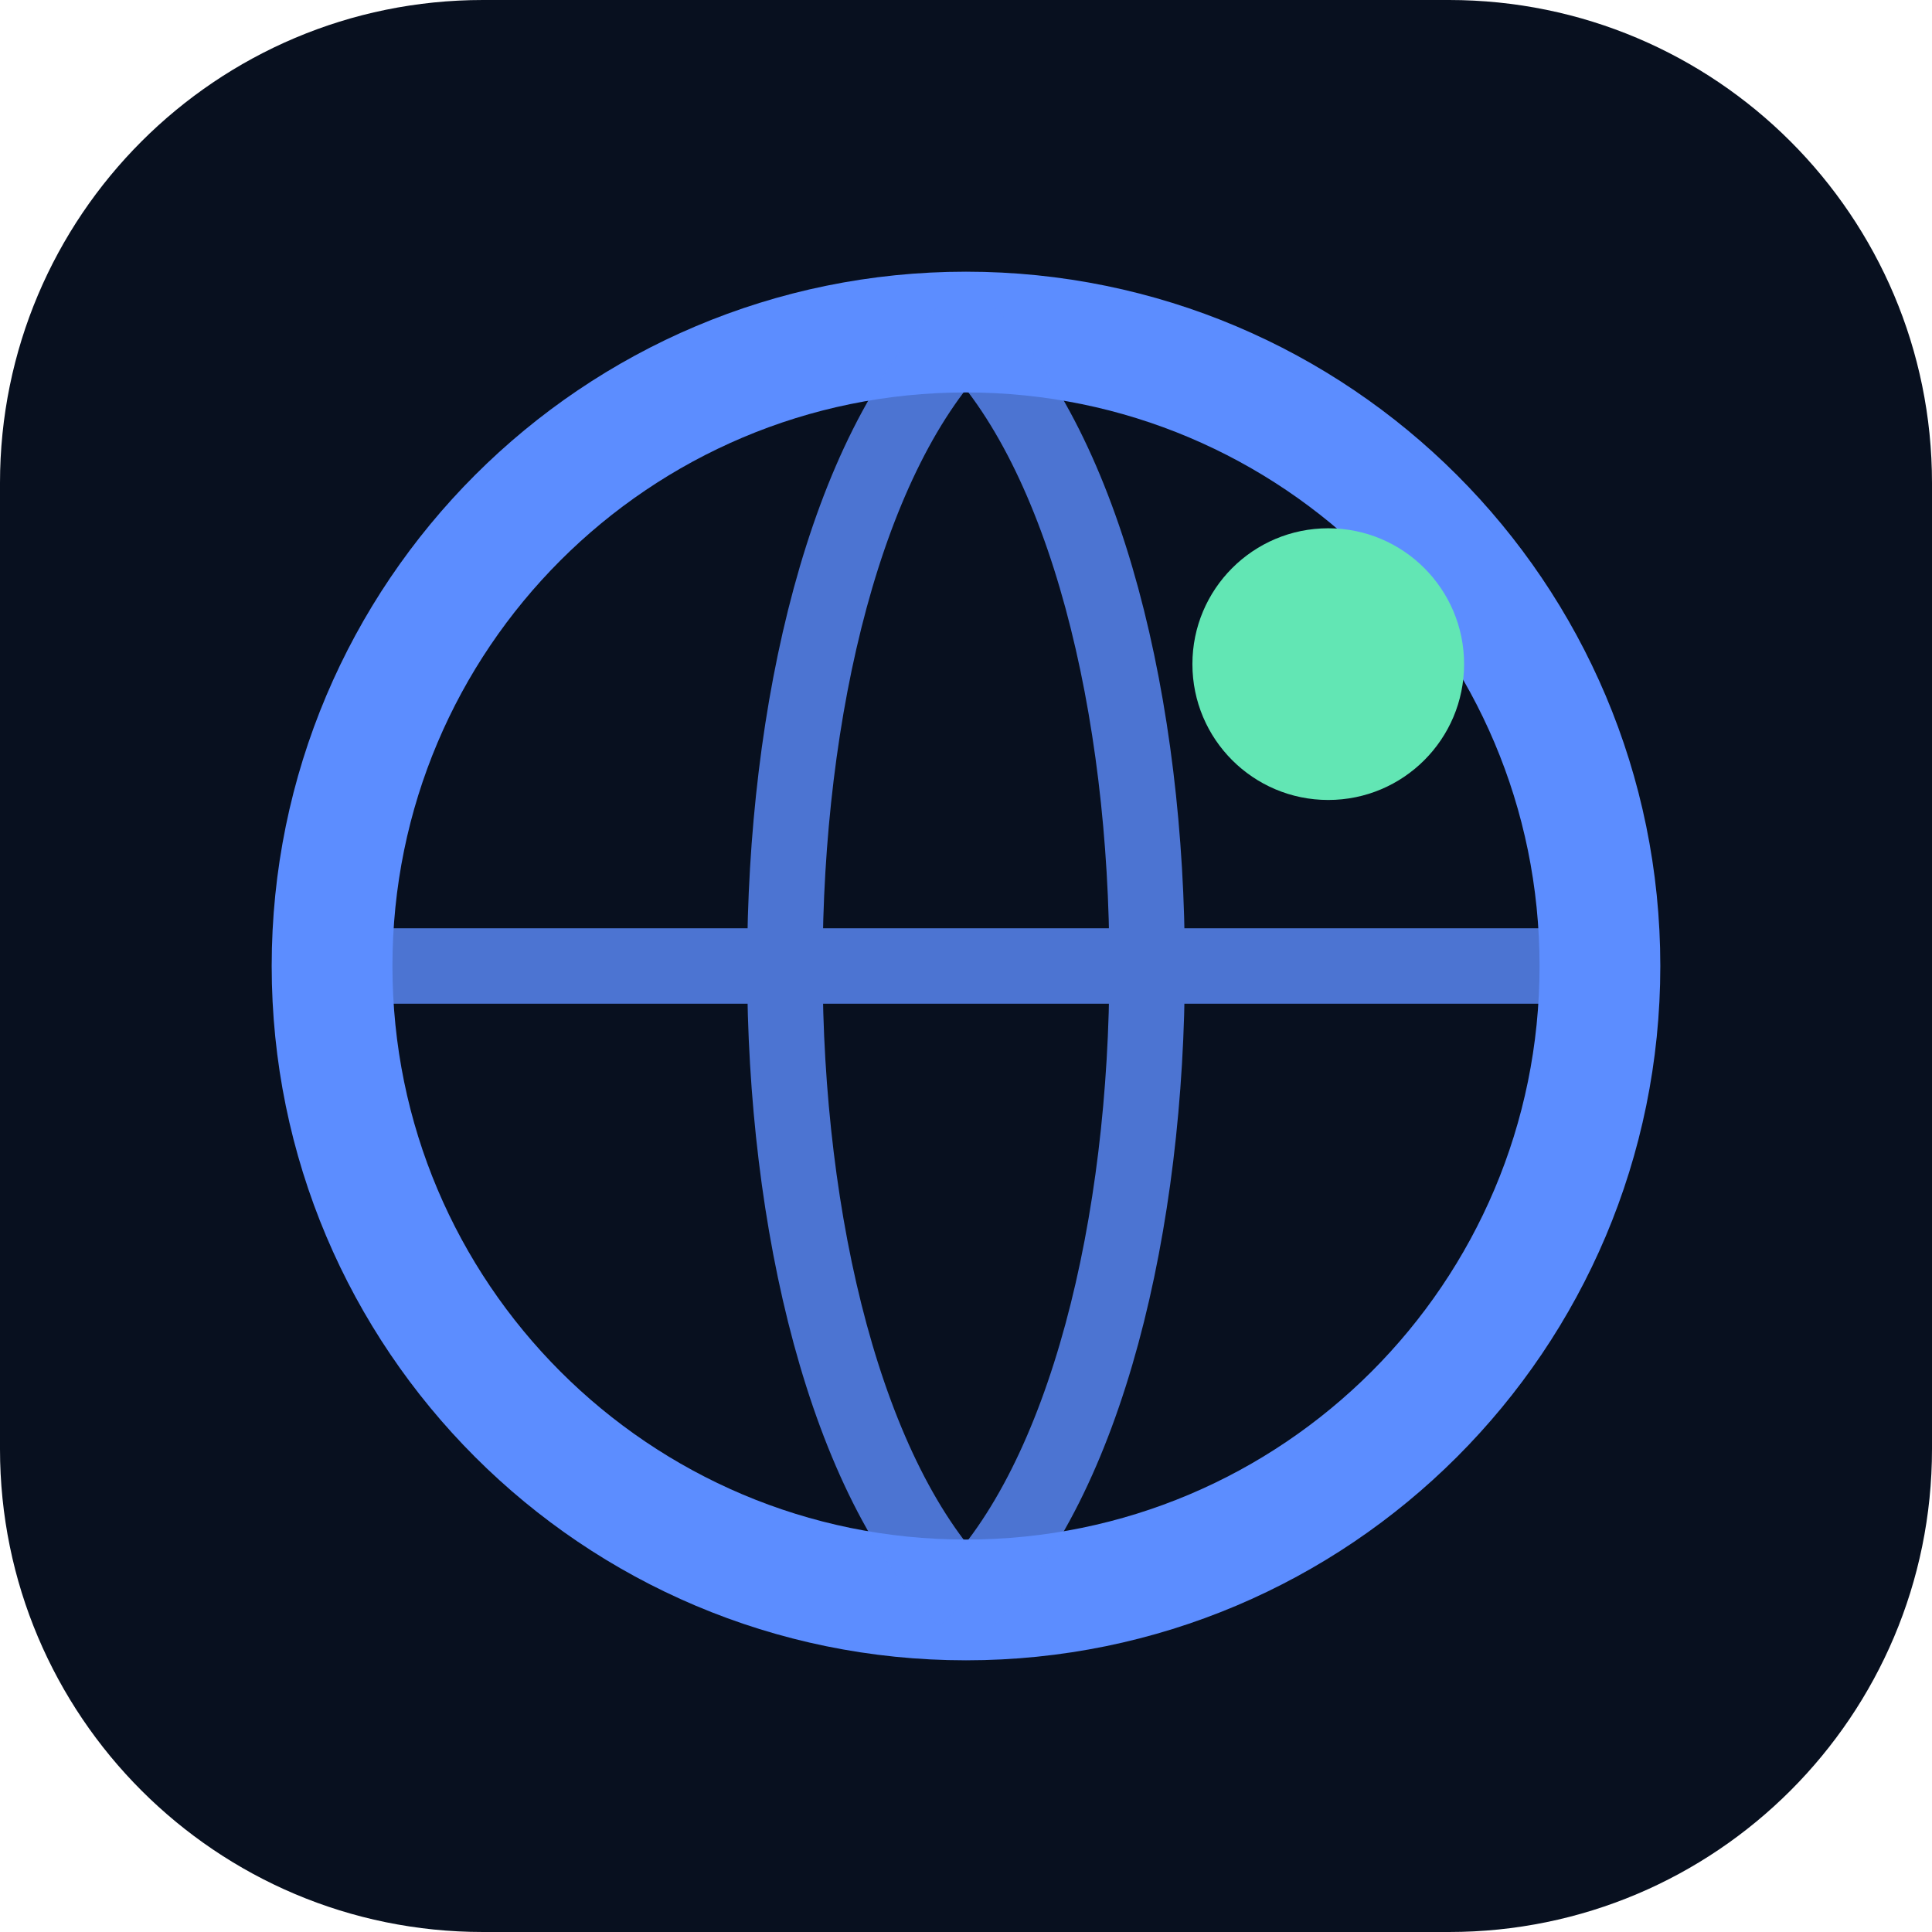
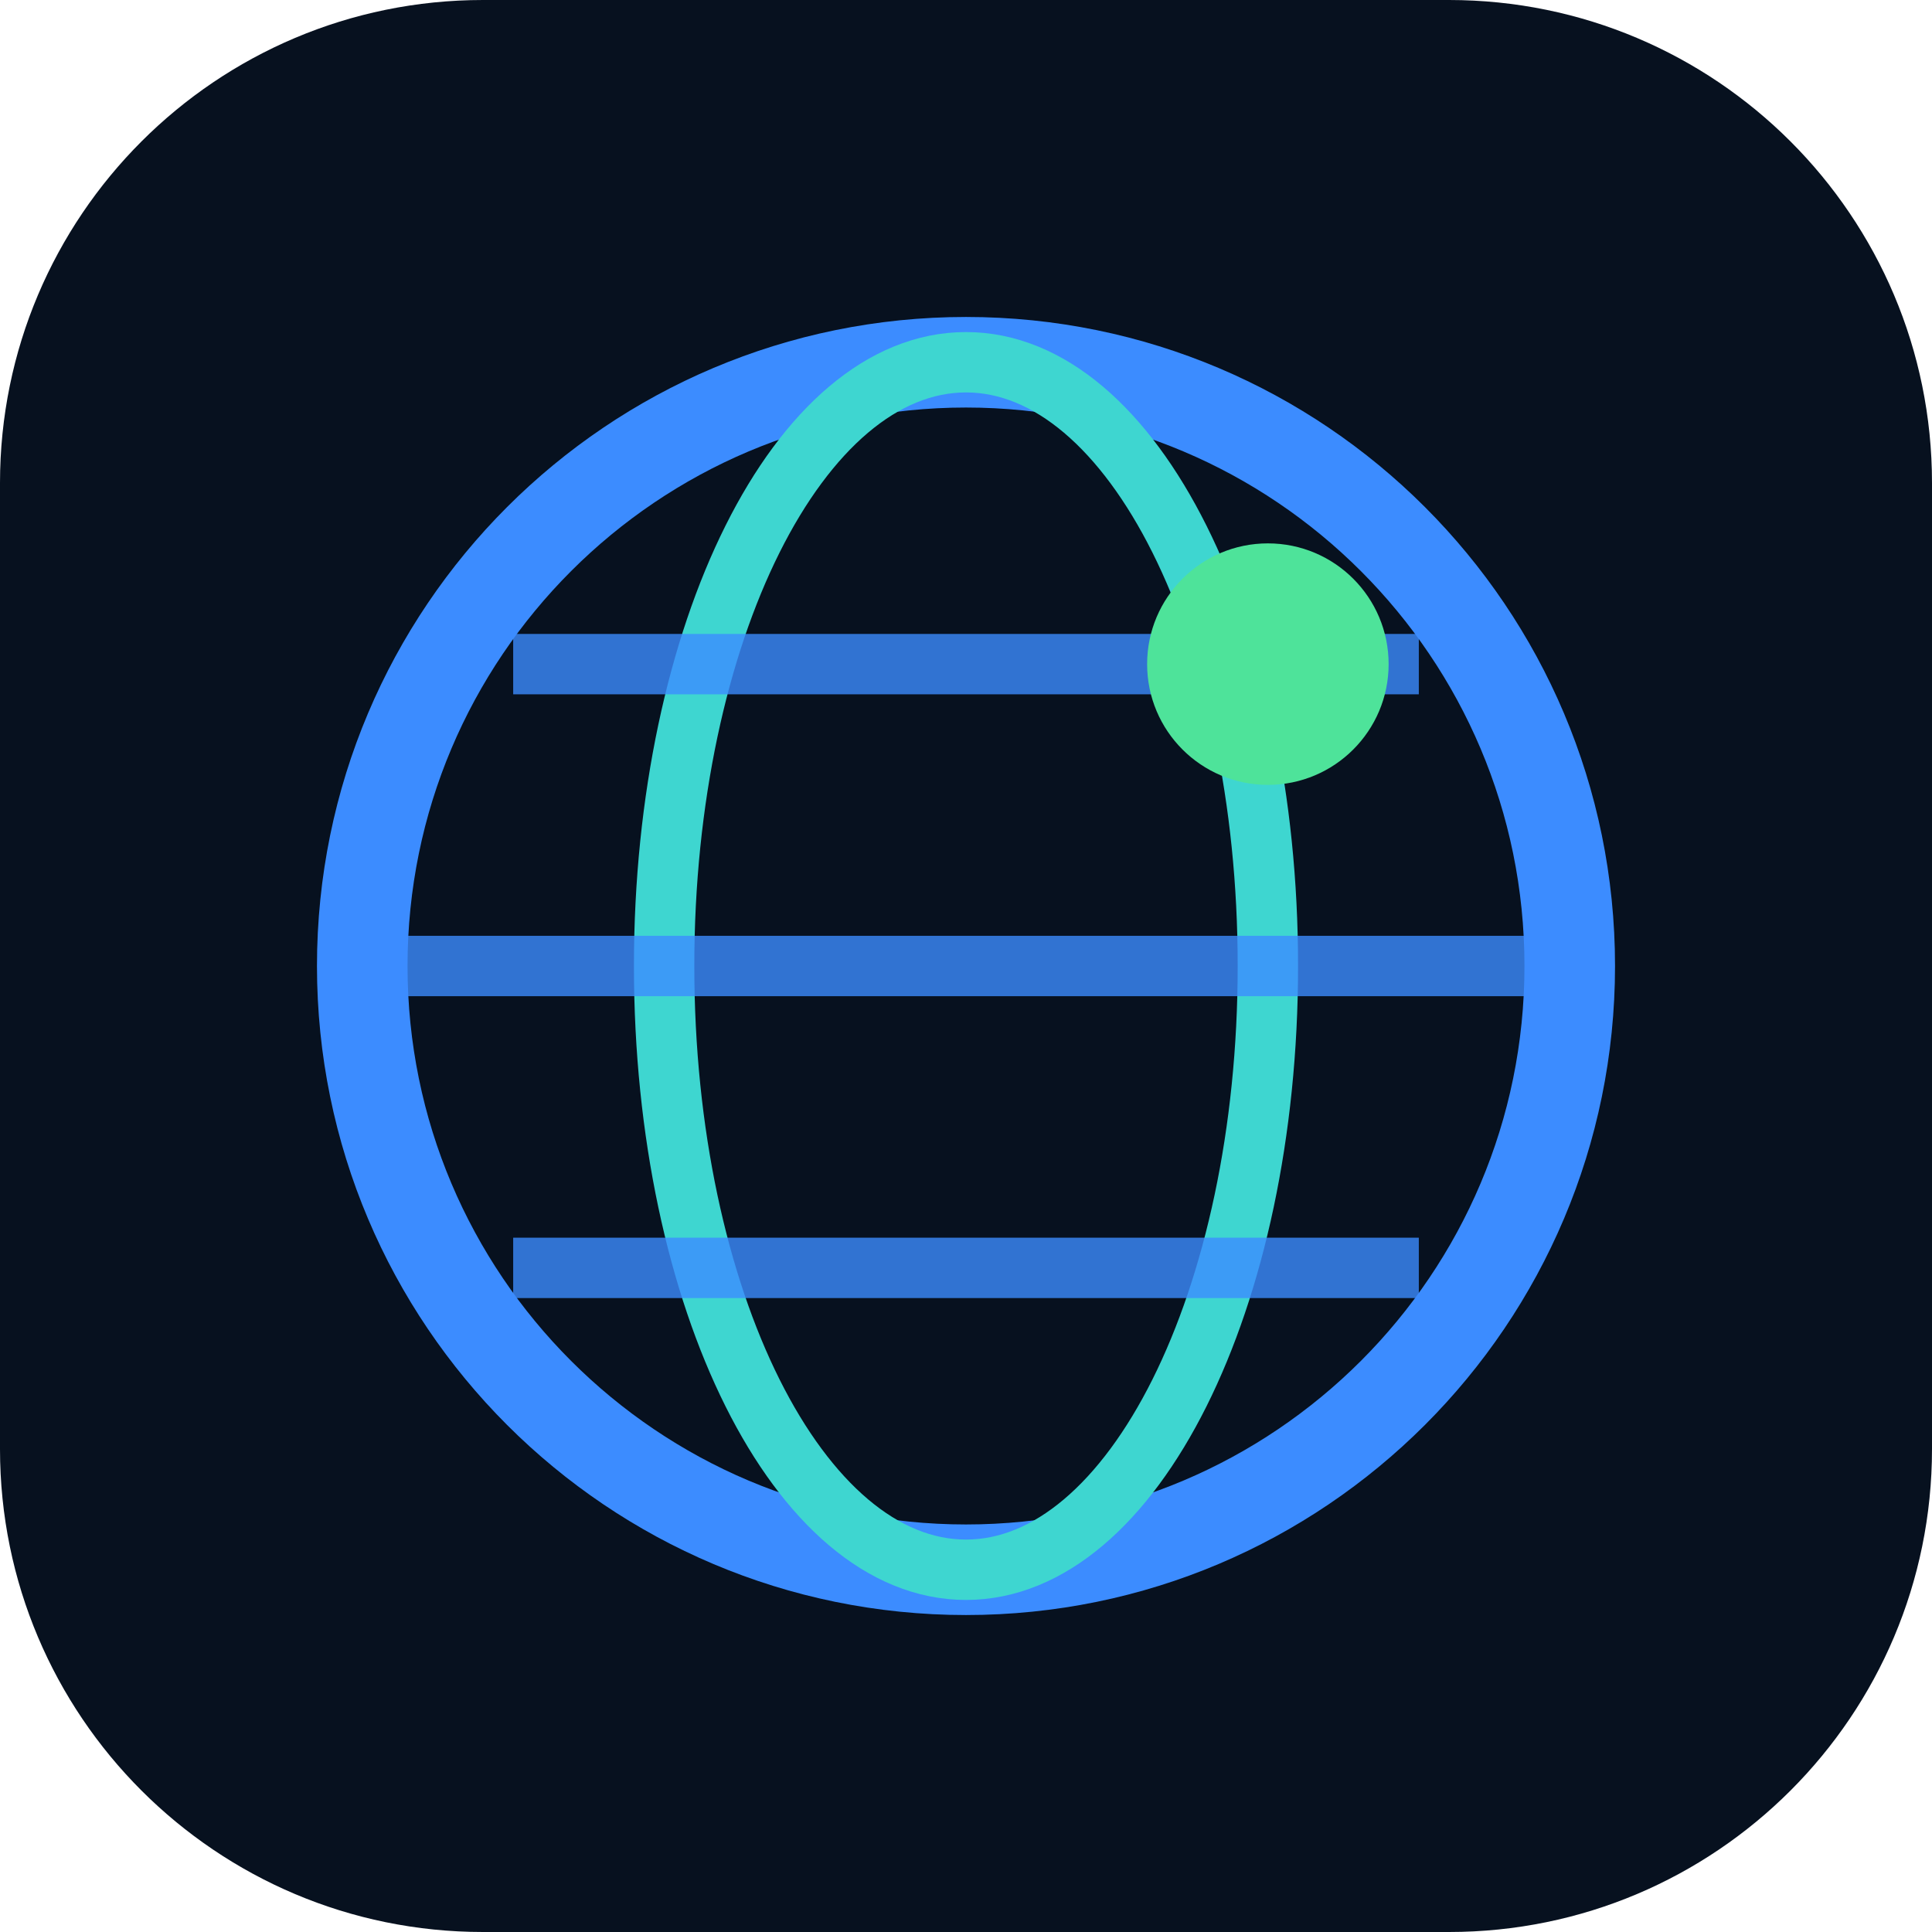
<svg xmlns="http://www.w3.org/2000/svg" viewBox="0 0 64 64">
-   <defs>
-     <linearGradient id="g" x1="8" y1="8" x2="56" y2="56">
-       <stop stop-color="#5c8dff" />
-       <stop offset="1" stop-color="#62e6b4" />
-     </linearGradient>
-   </defs>
-   <rect width="64" height="64" rx="16" fill="#08101f" />
-   <circle cx="32" cy="32" r="21" fill="none" stroke="url(#g)" stroke-width="4" />
-   <path d="M11 32h42M32 11c8 8 8 34 0 42M32 11c-8 8-8 34 0 42" fill="none" stroke="url(#g)" stroke-width="2.5" opacity=".8" />
-   <circle cx="44" cy="22" r="4.5" fill="#62e6b4" />
+   <rect width="64" height="64" rx="16" fill="#07111f" />
+   <circle cx="32" cy="32" r="20" fill="none" stroke="#3c8cff" stroke-width="3" />
+   <ellipse cx="32" cy="32" rx="10" ry="20" fill="none" stroke="#3ed6d0" stroke-width="2" />
+   <path d="M12 32h40M17 22h30M17 42h30" fill="none" stroke="#3c8cff" stroke-width="2" opacity=".8" />
+   <circle cx="42" cy="22" r="4" fill="#4ee39a" />
</svg>
